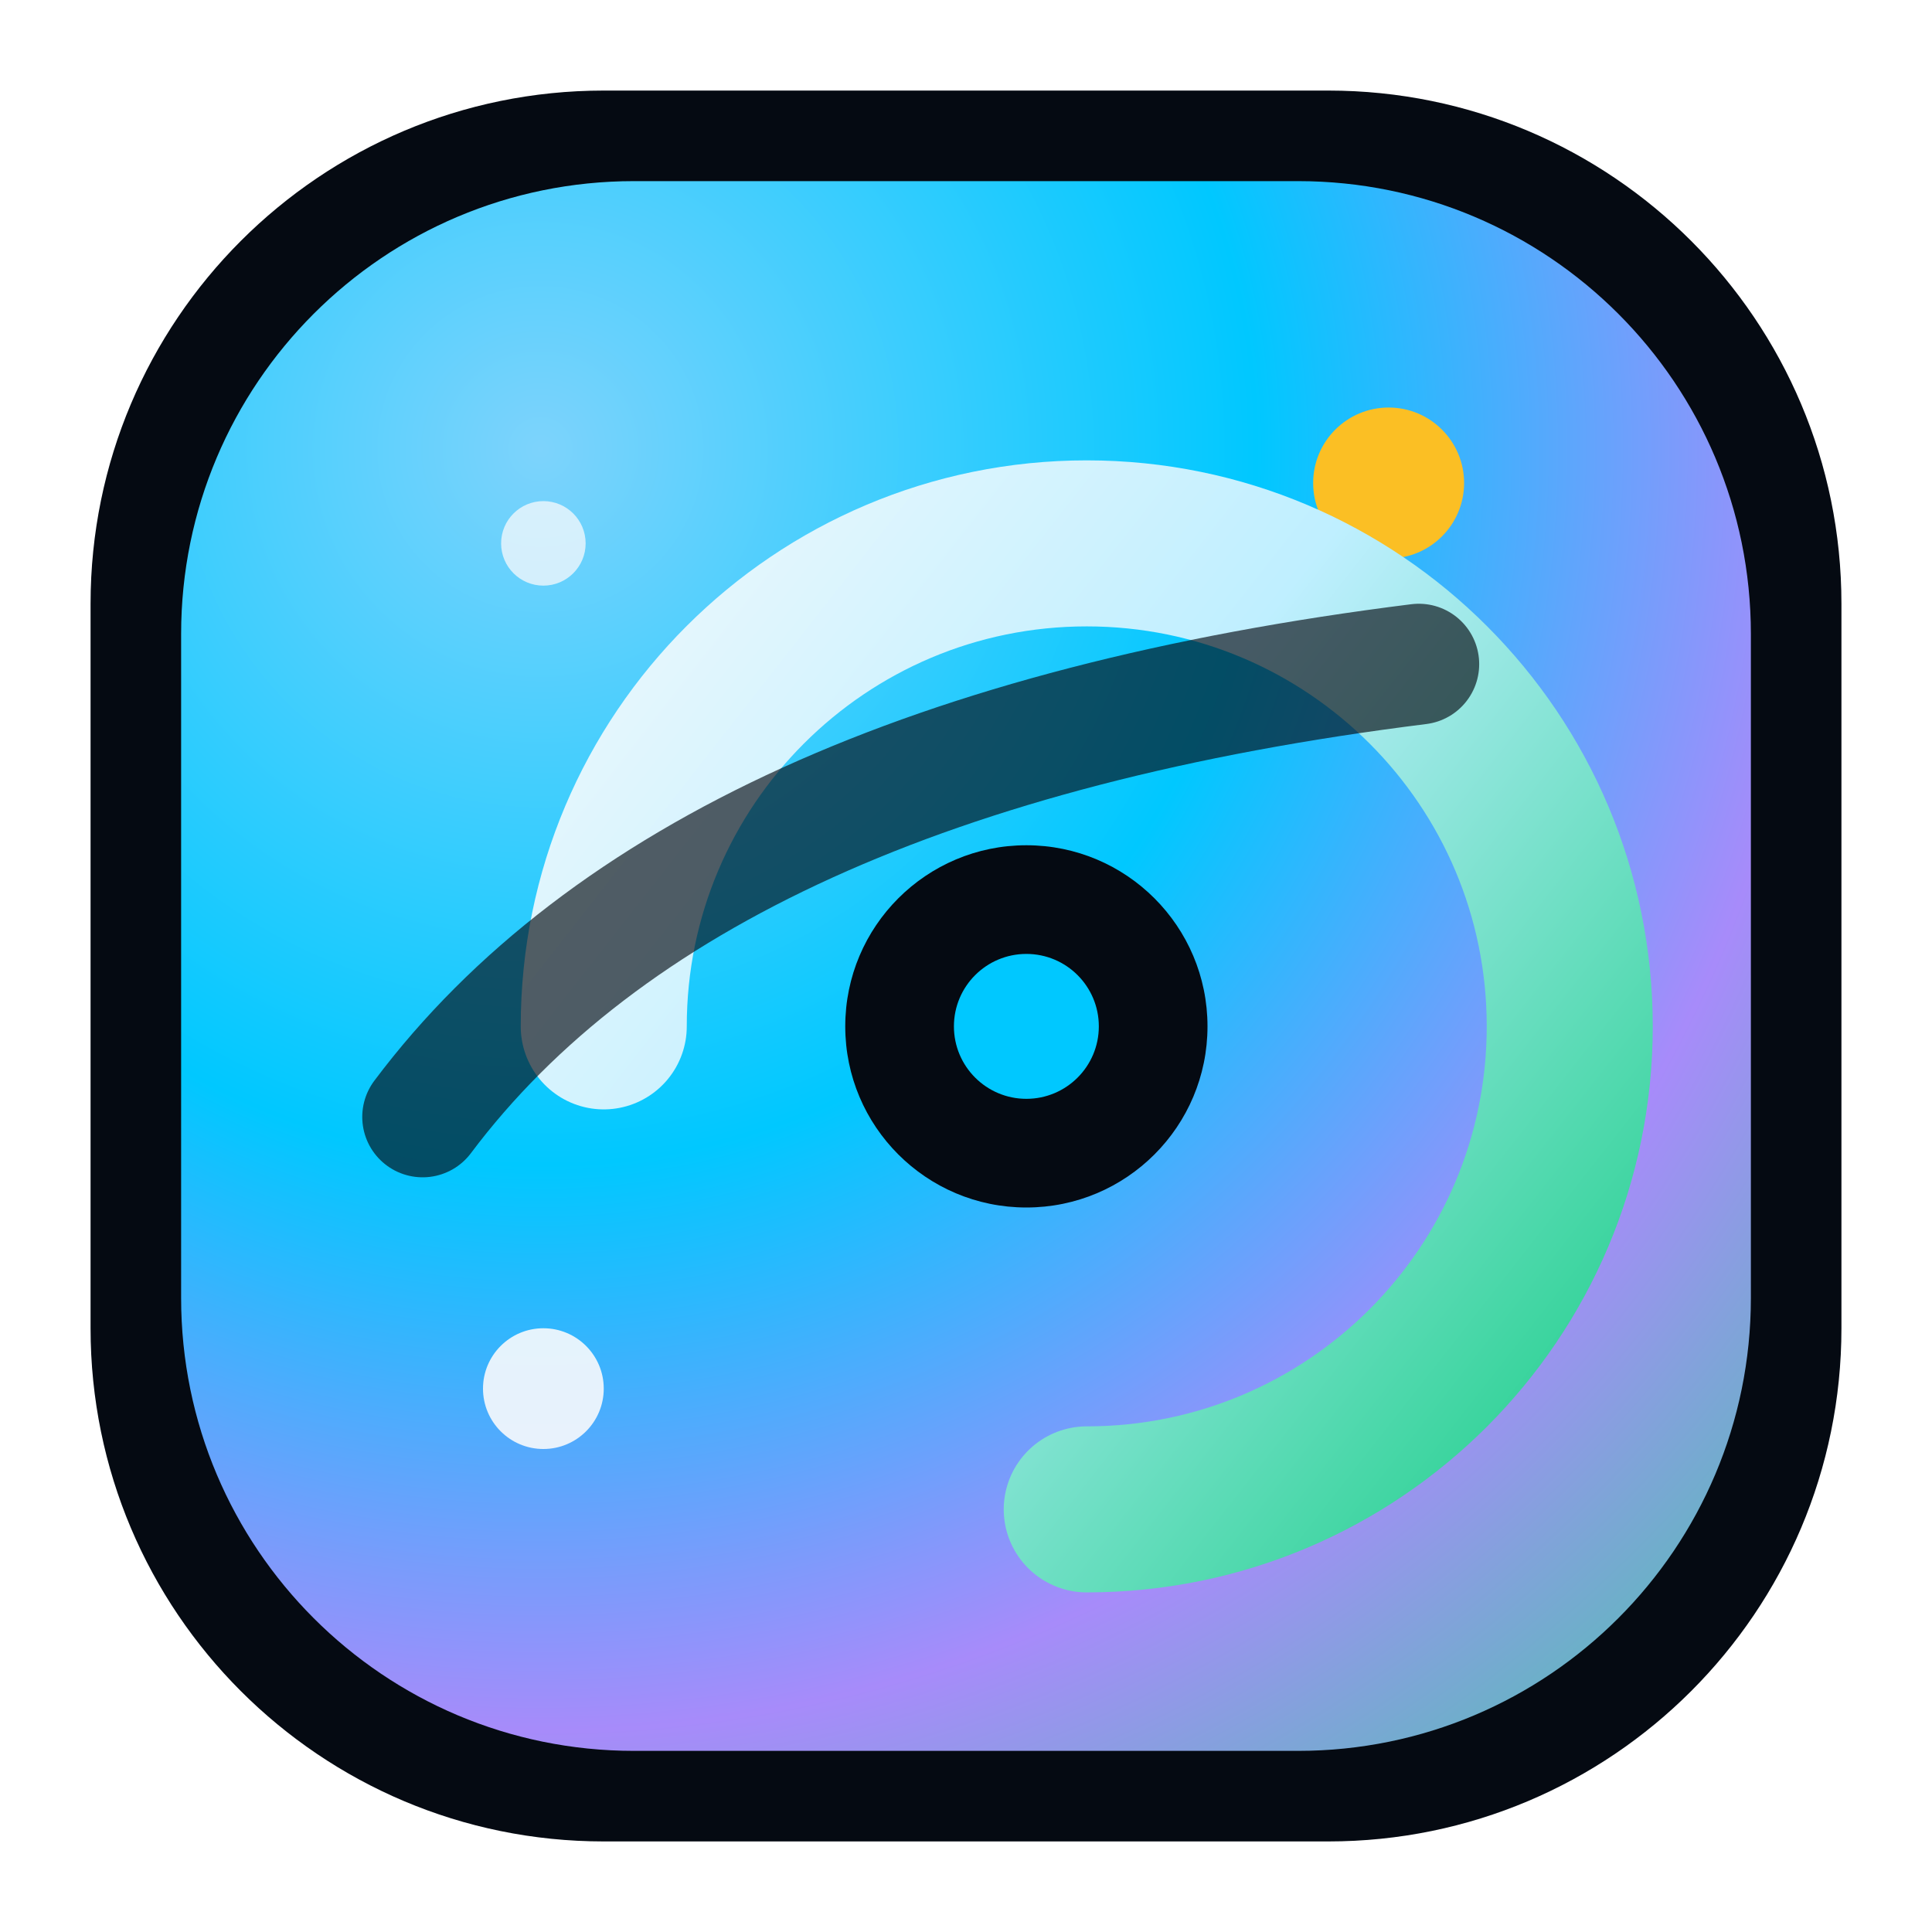
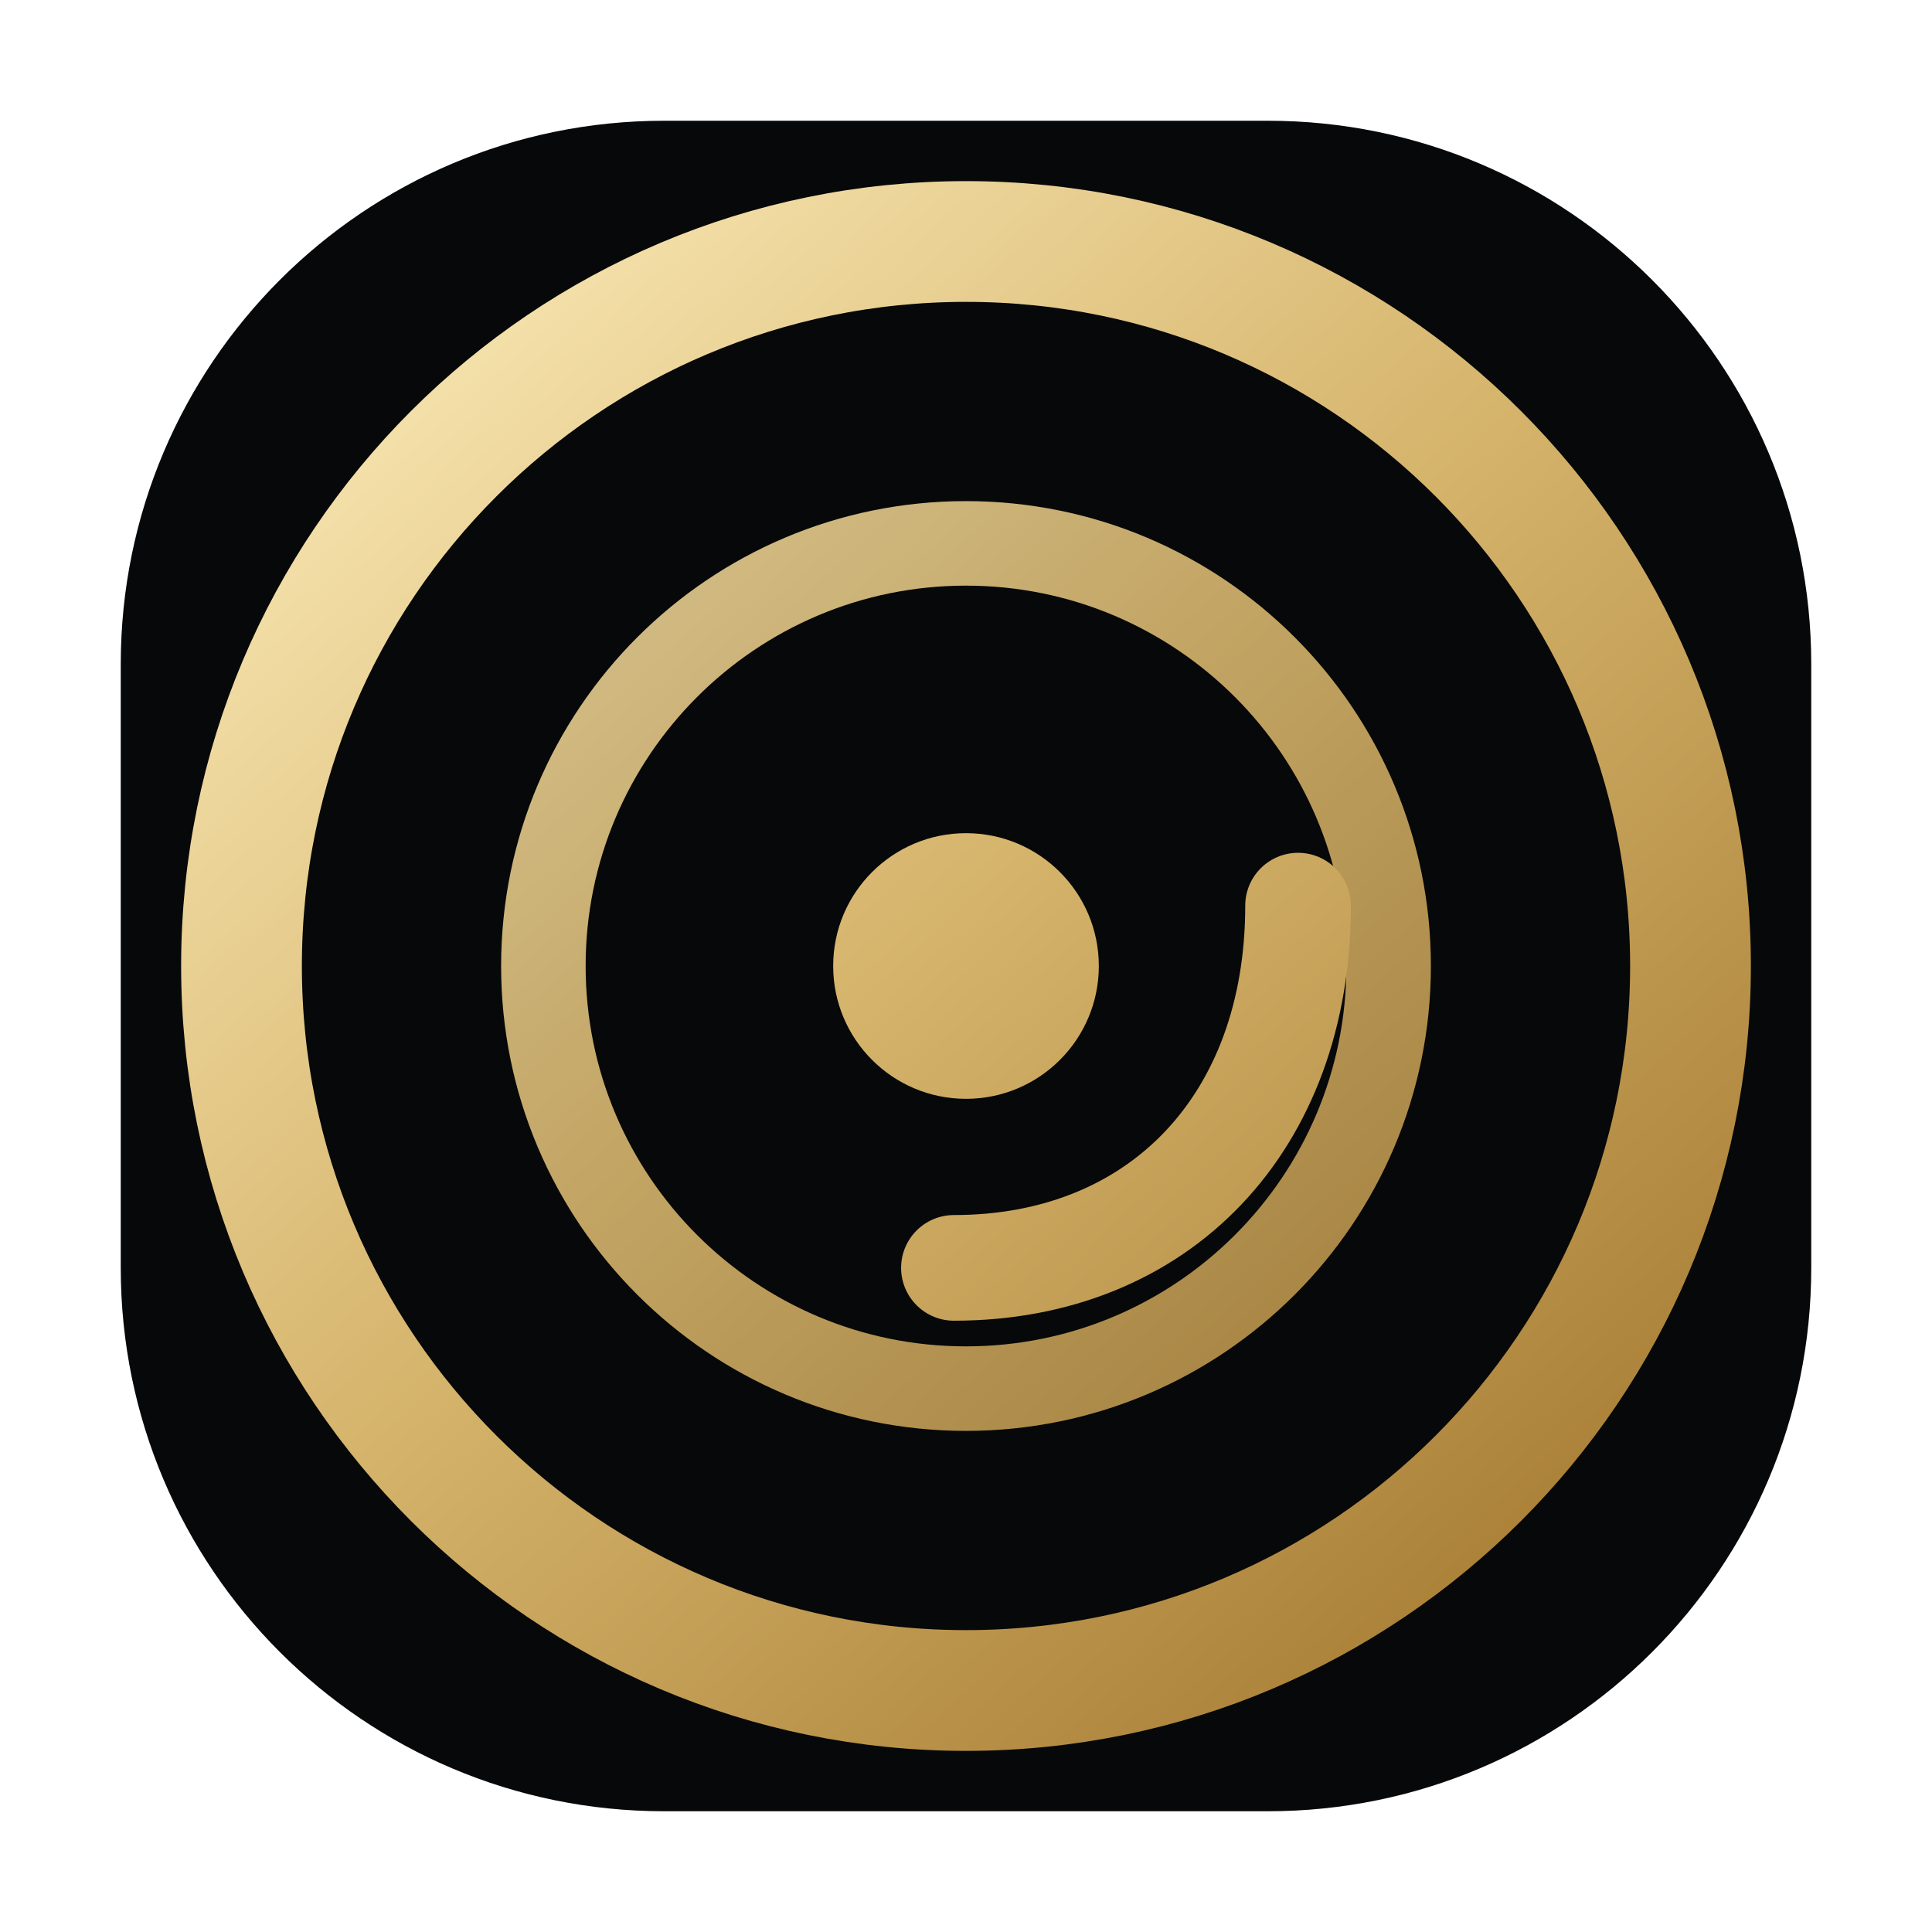
<svg xmlns="http://www.w3.org/2000/svg" width="64" height="64" viewBox="0 0 64 64" role="img" aria-label="Orion Soft">
  <defs>
-     <radialGradient id="space" cx="0" cy="0" r="1" gradientUnits="userSpaceOnUse" gradientTransform="translate(18 15) rotate(45) scale(62)">
-       <stop stop-color="#7DD3FC" />
-       <stop offset="0.38" stop-color="#00C8FF" />
-       <stop offset="0.68" stop-color="#A78BFA" />
-       <stop offset="1" stop-color="#34D399" />
-     </radialGradient>
-     <linearGradient id="orbit" x1="14" y1="18" x2="51" y2="47" gradientUnits="userSpaceOnUse">
-       <stop stop-color="#F8FAFC" />
-       <stop offset="0.5" stop-color="#BFEFFF" />
-       <stop offset="1" stop-color="#34D399" />
+     <linearGradient id="gold" x1="12" y1="10" x2="52" y2="54" gradientUnits="userSpaceOnUse">
+       <stop stop-color="#F8E6B2" />
+       <stop offset="0.46" stop-color="#D6B56D" />
+       <stop offset="1" stop-color="#A77C33" />
    </linearGradient>
  </defs>
-   <rect x="3" y="3" width="58" height="58" rx="17" fill="#050A12" />
-   <rect x="6" y="6" width="52" height="52" rx="15" fill="url(#space)" />
-   <circle cx="46" cy="16" r="2.5" fill="#FBBF24" />
-   <circle cx="18" cy="46" r="2" fill="#F8FAFC" opacity="0.9" />
-   <circle cx="18" cy="18" r="1.4" fill="#F8FAFC" opacity="0.75" />
-   <path d="M20 34C20 25.163 27.163 18 36 18C44.837 18 52 25.163 52 34C52 42.837 44.837 50 36 50" fill="none" stroke="url(#orbit)" stroke-width="5.5" stroke-linecap="round" />
-   <path d="M14 37C20 29 31 24 47 22" fill="none" stroke="#050A12" stroke-width="4" stroke-linecap="round" opacity="0.65" />
-   <circle cx="34" cy="34" r="6" fill="#050A12" />
-   <circle cx="34" cy="34" r="2.4" fill="#00C8FF" />
+   <rect x="4" y="4" width="56" height="56" rx="18" fill="#070809" />
+   <circle cx="32" cy="32" r="24" fill="none" stroke="url(#gold)" stroke-width="4" />
+   <circle cx="32" cy="32" r="14" fill="none" stroke="url(#gold)" stroke-width="2.8" opacity="0.9" />
+   <path d="M43 30C43 37.2 38.4 42 31.6 42" fill="none" stroke="url(#gold)" stroke-width="3.5" stroke-linecap="round" />
+   <circle cx="32" cy="32" r="4.4" fill="url(#gold)" />
</svg>
